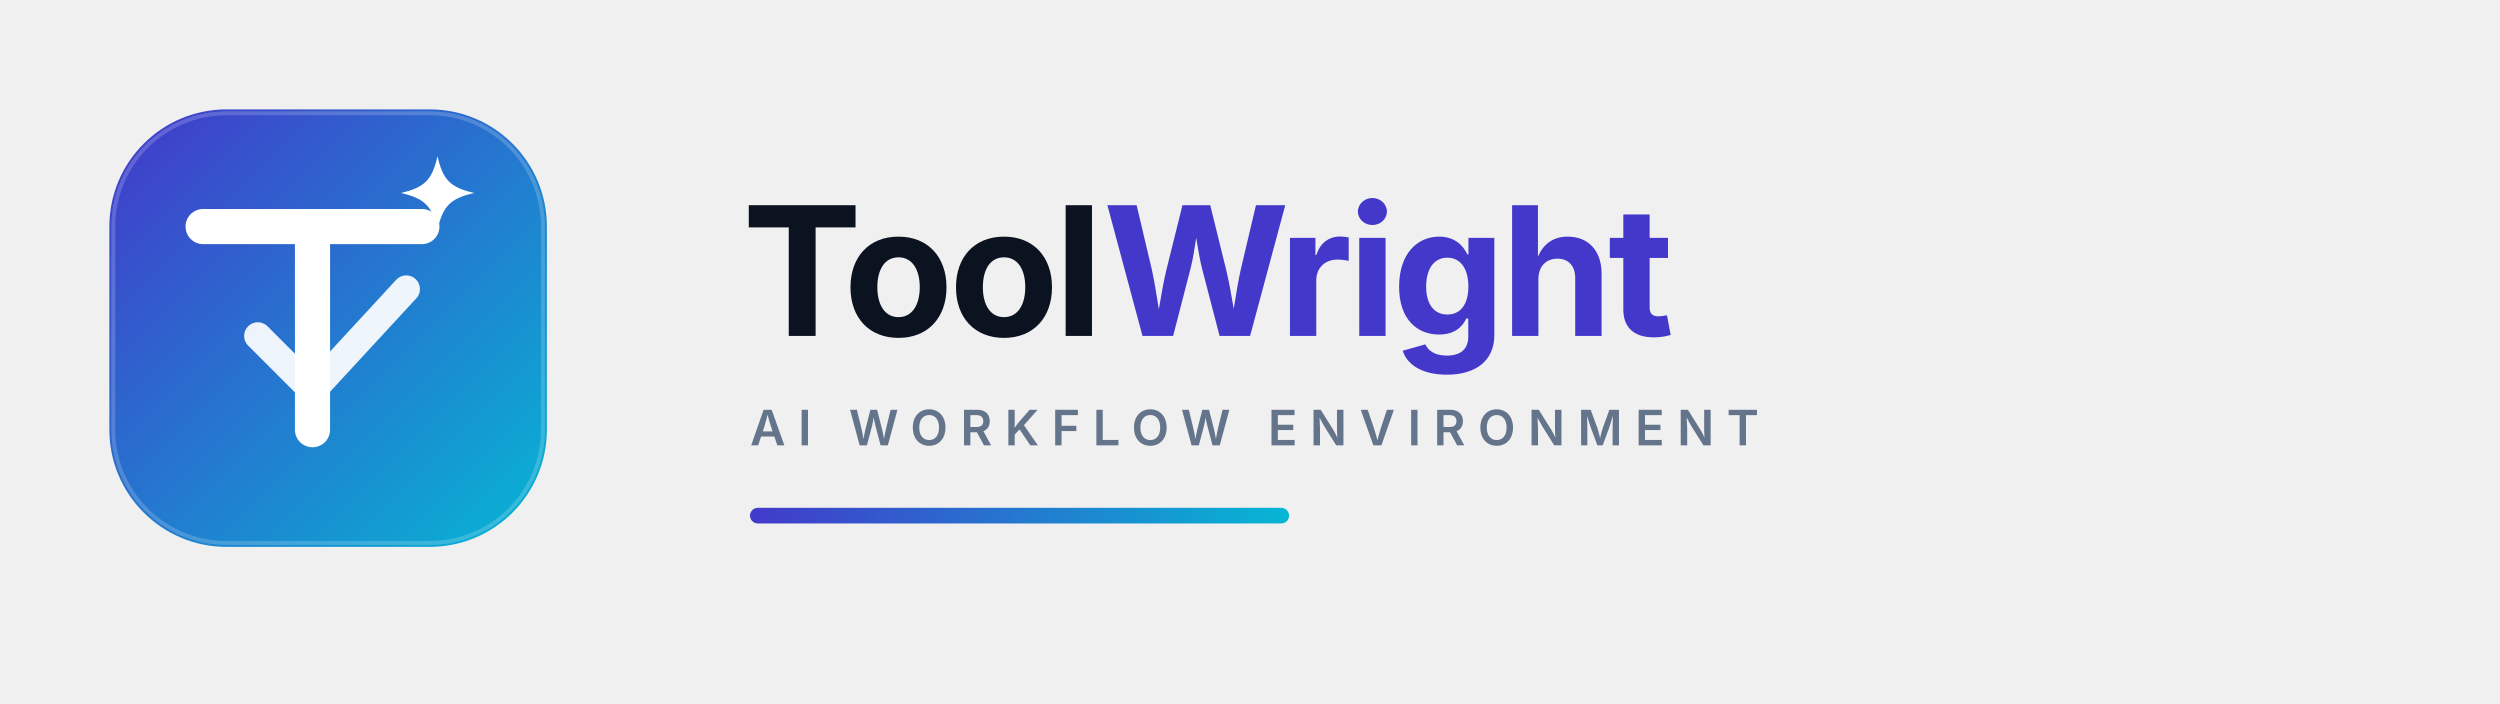
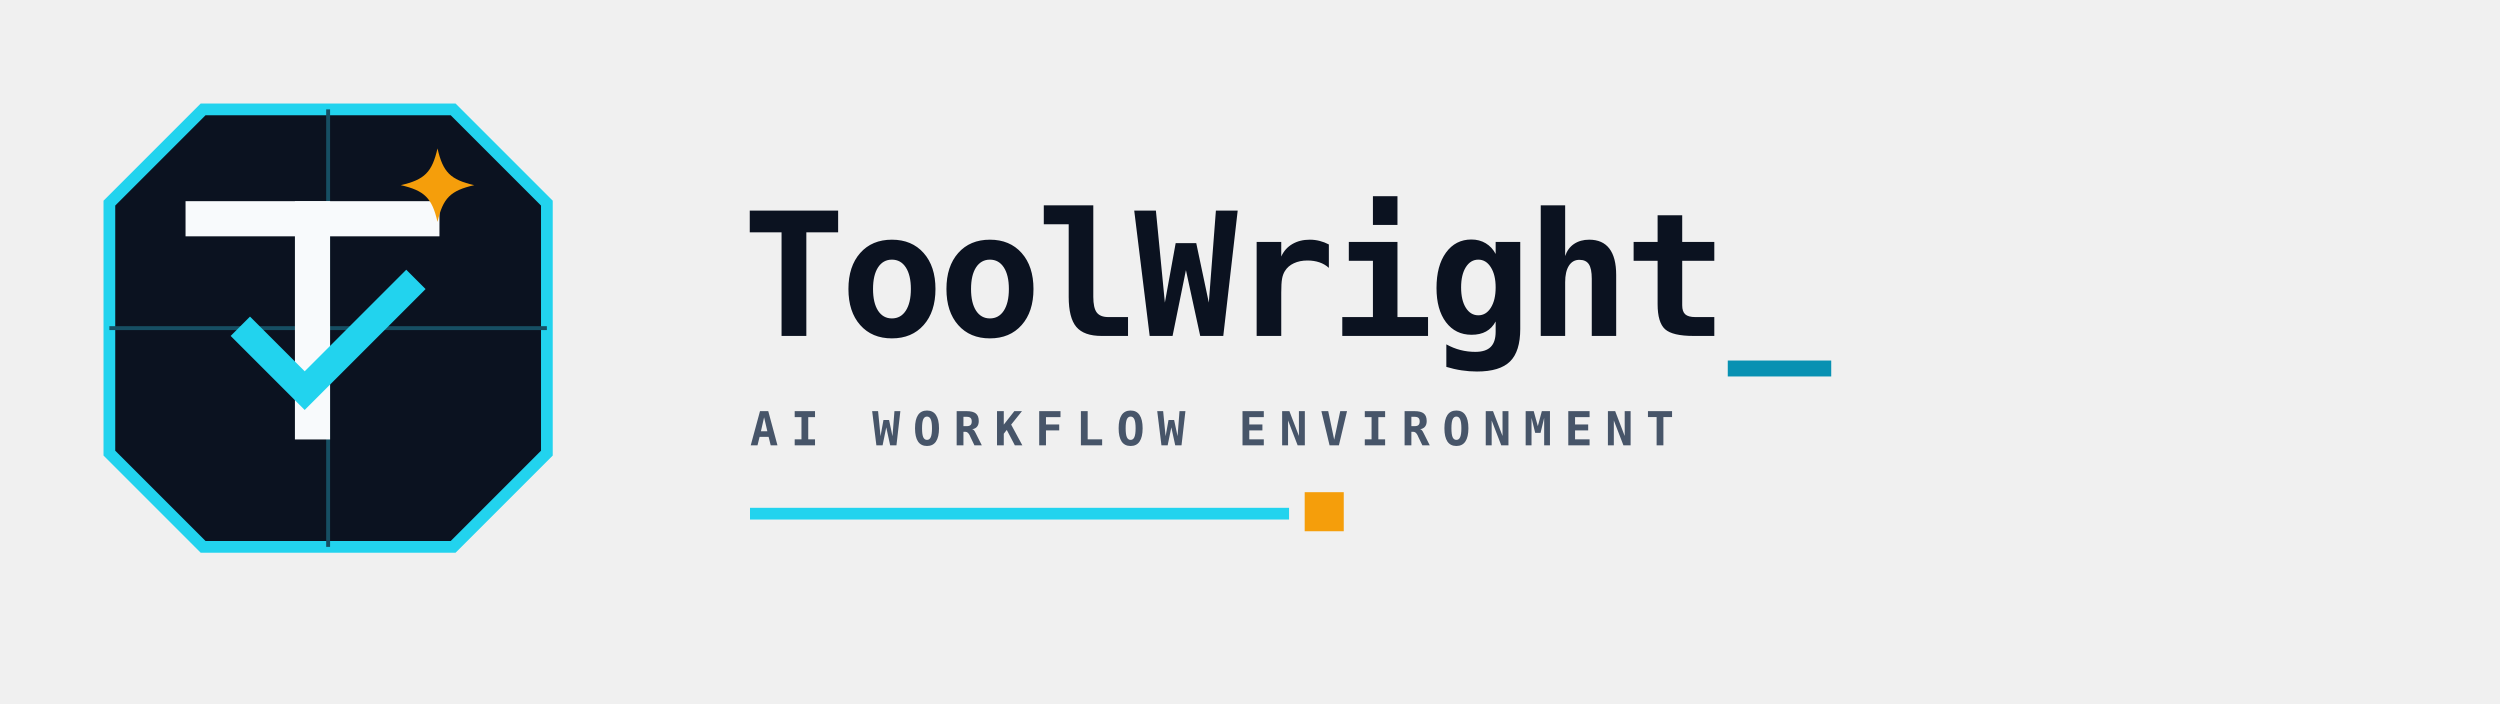
<svg xmlns="http://www.w3.org/2000/svg" viewBox="0 0 640 180" role="img" aria-labelledby="title desc">
-   <defs>
-     <linearGradient id="mark" x1="28" y1="28" x2="140" y2="140" gradientUnits="userSpaceOnUse">
-       <stop stop-color="#4338CA" />
-       <stop offset="1" stop-color="#06B6D4" />
-     </linearGradient>
-     <linearGradient id="rule" x1="190" y1="132" x2="330" y2="132" gradientUnits="userSpaceOnUse">
-       <stop stop-color="#4338CA" />
-       <stop offset="1" stop-color="#06B6D4" />
-     </linearGradient>
-   </defs>
-   <rect x="28" y="28" width="112" height="112" rx="30" fill="url(#mark)" />
-   <rect x="29" y="29" width="110" height="110" rx="29" fill="none" stroke="#FFFFFF" stroke-opacity="0.18" />
-   <path d="M52 58 H108" fill="none" stroke="#FFFFFF" stroke-width="9" stroke-linecap="round" />
-   <path d="M80 58 V110" fill="none" stroke="#FFFFFF" stroke-width="9" stroke-linecap="round" />
-   <path d="M66 86 L80 100 L104 74" fill="none" stroke="#FFFFFF" stroke-width="7" stroke-linecap="round" stroke-linejoin="round" stroke-opacity="0.92" />
-   <path d="M112 40 C113.4 46.1 115.3 48 121.4 49.4 C115.3 50.8 113.4 52.7 112 58.8 C110.6 52.7 108.7 50.8 102.6 49.4 C108.7 48 110.6 46.1 112 40 Z" fill="#FFFFFF" />
-   <text x="190" y="86" font-family="Inter, 'Segoe UI', system-ui, -apple-system, sans-serif" font-size="46" font-weight="700" letter-spacing="-1.2" fill="#0B1220">Tool<tspan fill="#4338CA">Wright</tspan>
+   <path d="M52 28 H116 L140 52 V116 L116 140 H52 L28 116 V52 Z" fill="#0B1220" stroke="#22D3EE" stroke-width="3" />
+   <path d="M28 84 H140 M84 28 V140" stroke="#164E63" stroke-width="1" />
+   <path d="M52 56 H108" fill="none" stroke="#F8FAFC" stroke-width="9" stroke-linecap="square" />
+   <path d="M80 56 V108" fill="none" stroke="#F8FAFC" stroke-width="9" stroke-linecap="square" />
+   <path d="M64 86 L78 100 L104 74" fill="none" stroke="#22D3EE" stroke-width="7" stroke-linecap="square" stroke-linejoin="miter" />
+   <path d="M112 38 C113.4 44.1 115.3 46 121.4 47.4 C115.3 48.8 113.4 50.7 112 56.8 C110.6 50.7 108.7 48.8 102.6 47.4 C108.7 46 110.6 44.1 112 38 Z" fill="#F59E0B" />
+   <text x="190" y="86" font-family="'IBM Plex Mono', 'JetBrains Mono', ui-monospace, SFMono-Regular, Menlo, monospace" font-size="44" font-weight="700" letter-spacing="-1.4" fill="#0B1220">ToolWright<tspan fill="#0891B2">_</tspan>
  </text>
-   <text x="192" y="114" font-family="Inter, 'Segoe UI', system-ui, -apple-system, sans-serif" font-size="12.5" font-weight="600" letter-spacing="3.2" fill="#64748B">AI WORKFLOW ENVIRONMENT</text>
-   <rect x="192" y="130" width="138" height="4" rx="2" fill="url(#rule)" />
+   <text x="192" y="114" font-family="'IBM Plex Mono', 'JetBrains Mono', ui-monospace, SFMono-Regular, Menlo, monospace" font-size="12" font-weight="600" letter-spacing="3.2" fill="#475569">AI WORKFLOW ENVIRONMENT</text>
+   <rect x="192" y="130" width="138" height="3" fill="#22D3EE" />
+   <rect x="334" y="126" width="10" height="10" fill="#F59E0B" />
</svg>
